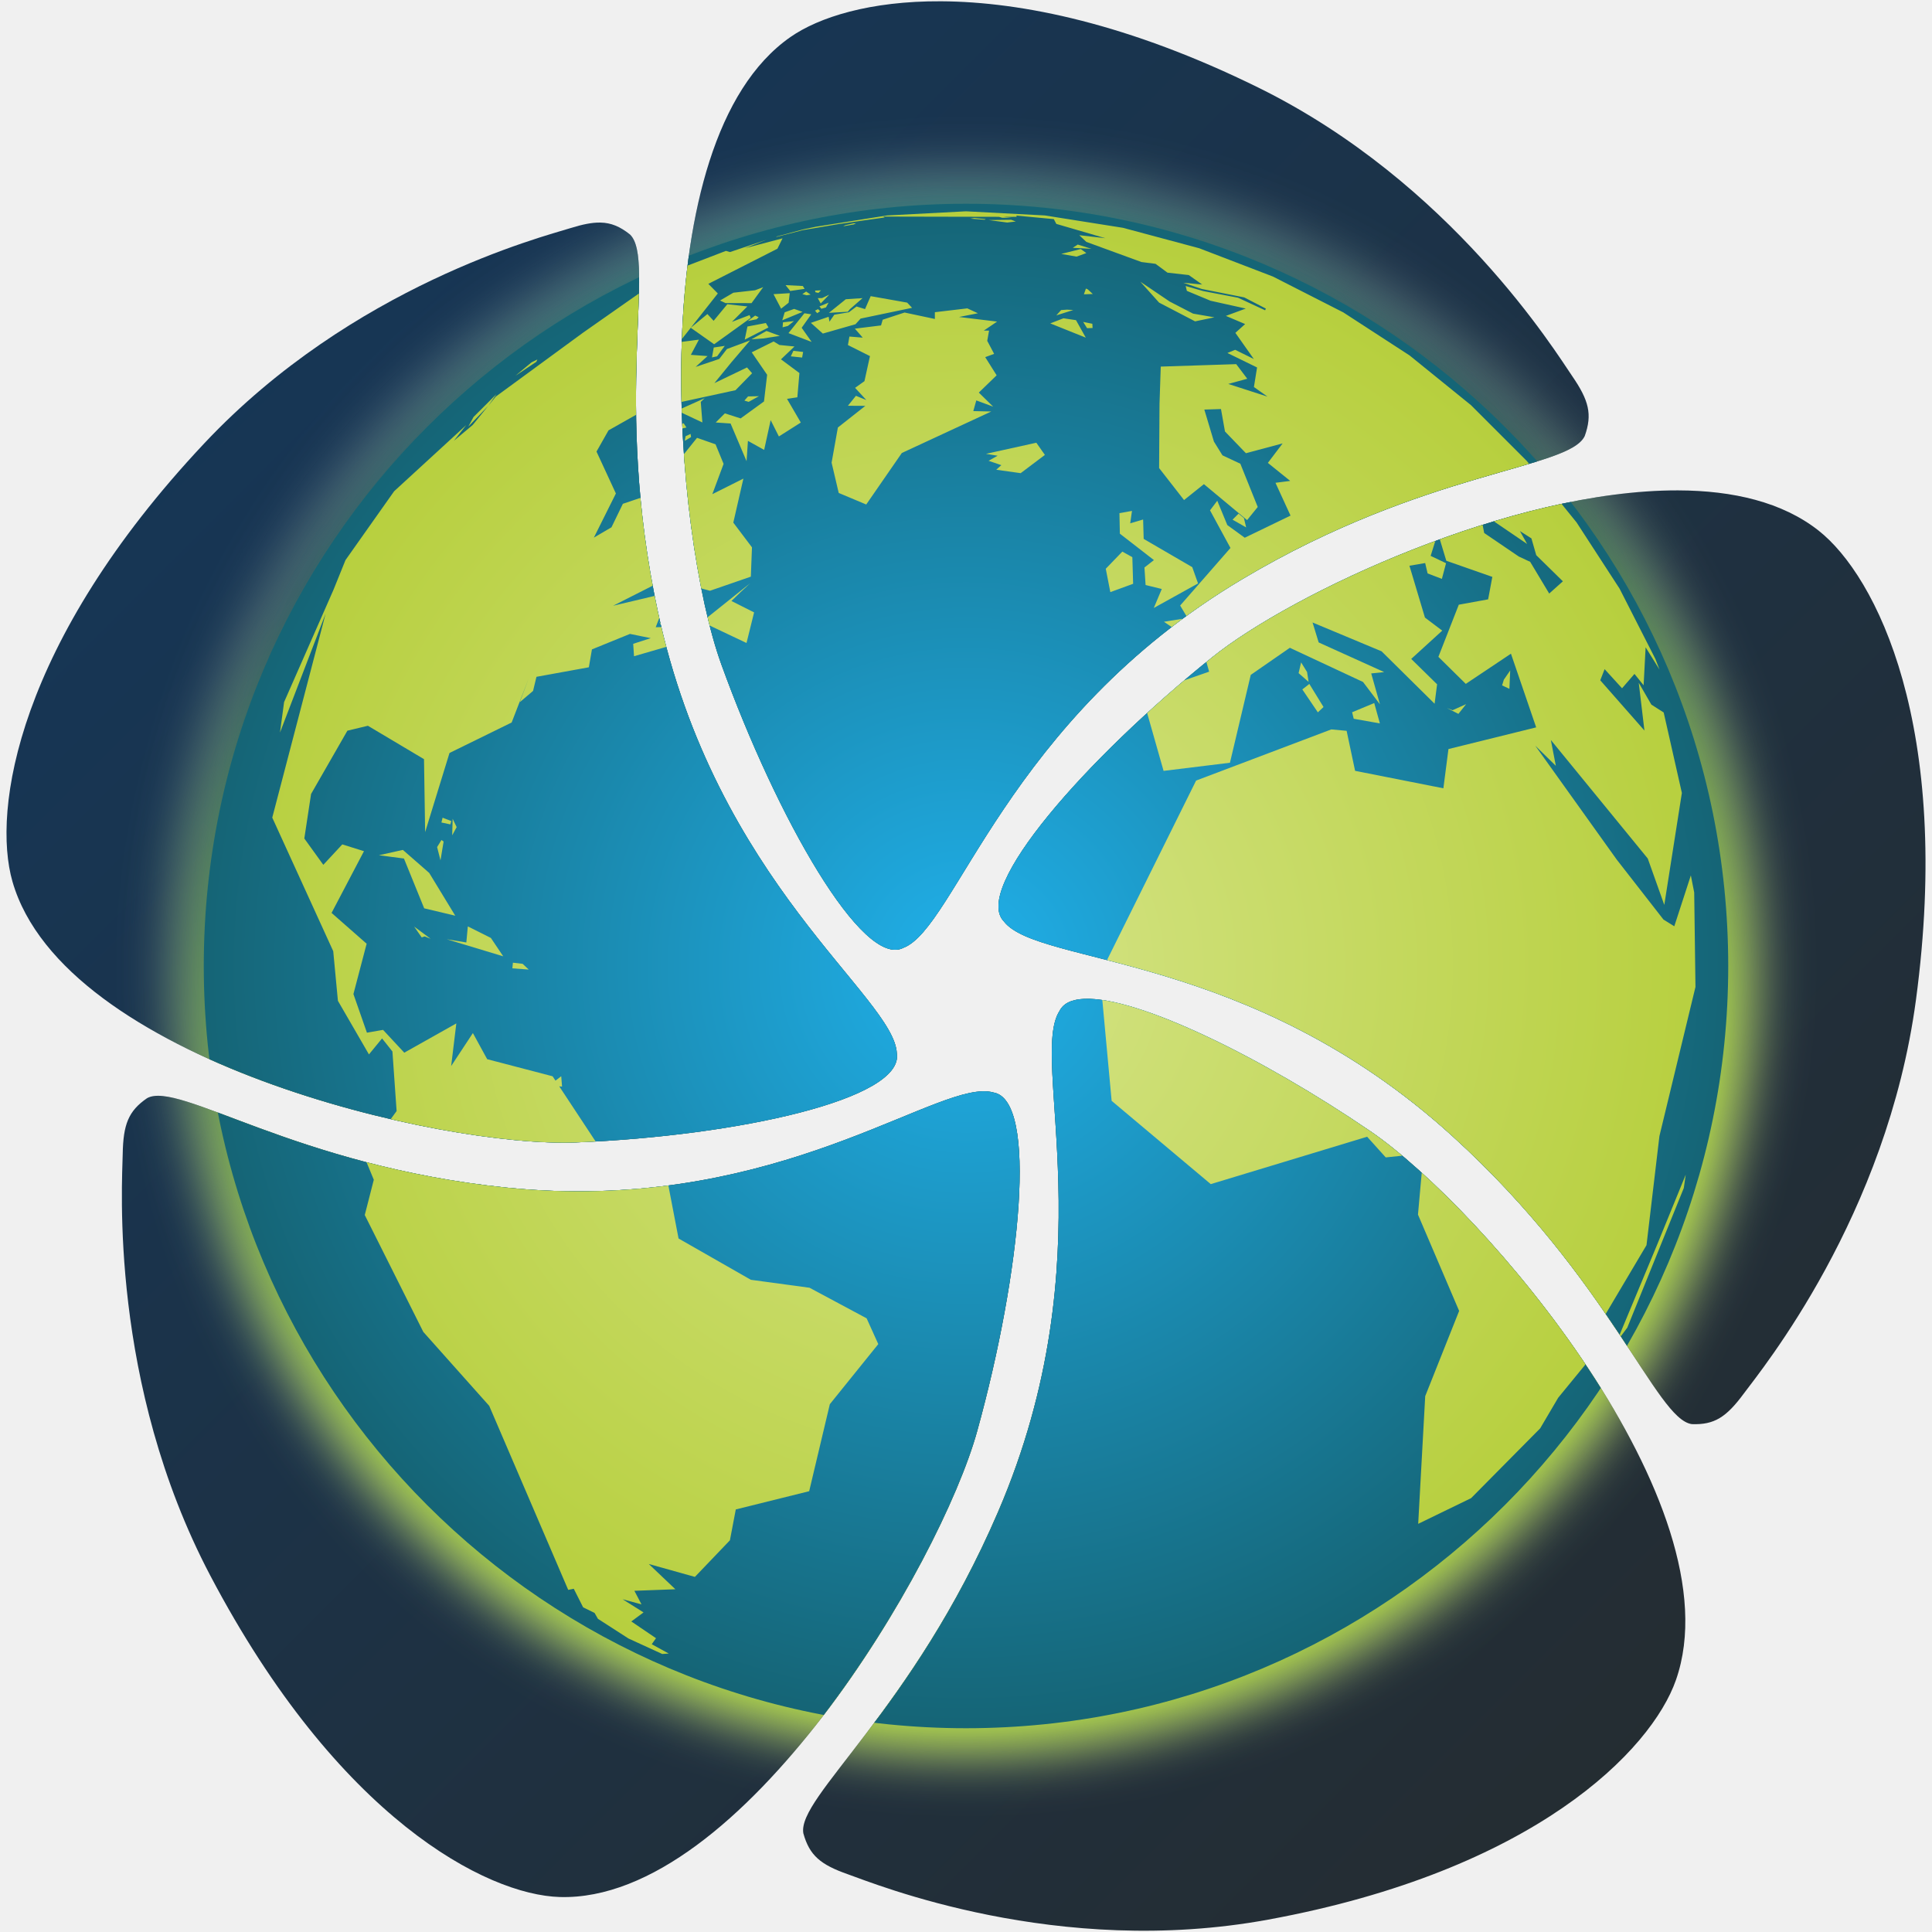
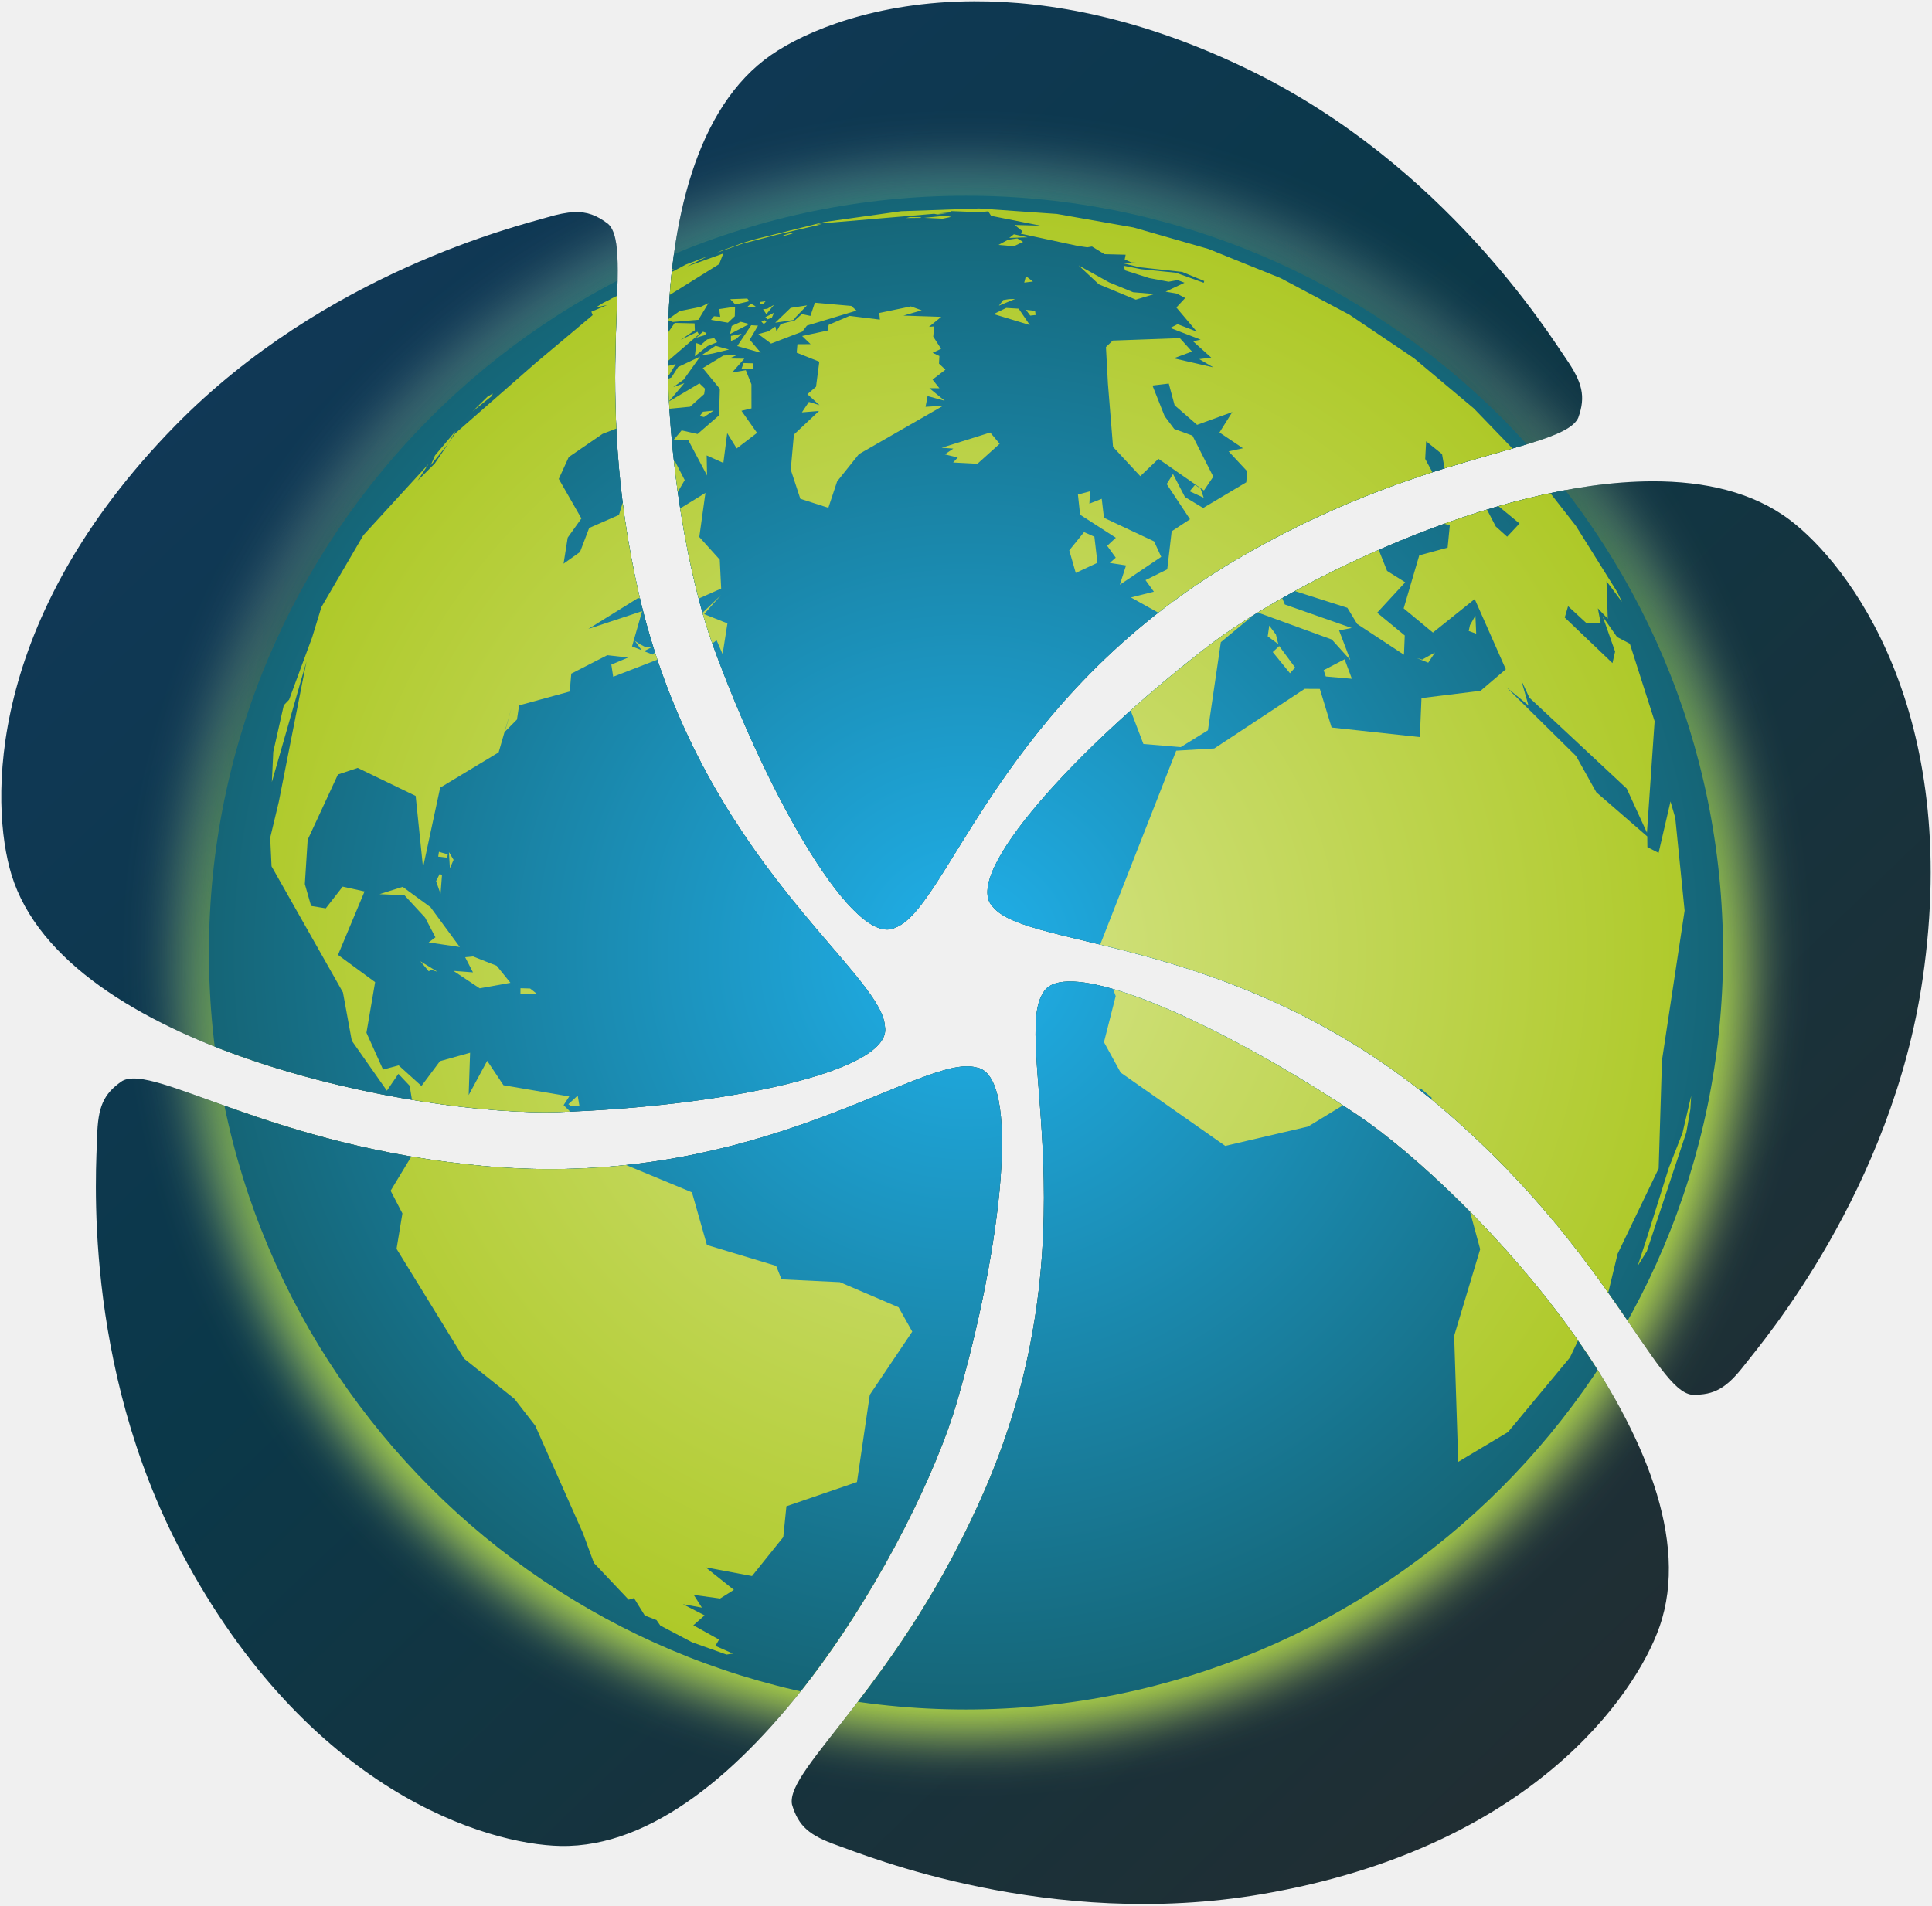
- <svg xmlns="http://www.w3.org/2000/svg" width="1024" height="1024">
-   <svg id="logo_group" viewBox="0 0 720 720">
+ <svg xmlns="http://www.w3.org/2000/svg" height="1010.076" width="1024.0">
+   <svg id="logo_group" viewBox="0 0 1024.0 1010.076">
    <defs>
-       <linearGradient y1="0%" y2="100%" id="background_gradient">
+       <clipPath id="iris_clip">
+         <path d="M 66.582,73.613 C 62.196,73.82 51.161,82.106 33.434,80.496 18.712,79.159 10.67,73.393 8.438,74.619 7.123,75.509 6.758,76.437 6.703,78.451 6.649,80.466 5.599,94.092 12.535,107.184 c 8.745,16.506 21.068,20.146 26.152,20.244 12.671,0.246 24.682,-21.451 27.346,-30.623 3.144,-10.825 4.457,-22.654 1.336,-23.119 -0.233,-0.063 -0.495,-0.086 -0.787,-0.072 z m 7.119,-5.857 c -0.86,0.026 -1.458,0.28 -1.723,0.807 -2.123,3.216 3.515,16.844 -3.971,34.189 -5.828,13.505 -13.831,19.325 -13.348,21.814 0.445,1.518 1.221,2.148 3.131,2.822 1.91,0.674 14.623,5.877 29.293,3.365 18.494,-3.167 25.784,-13.691 27.449,-18.467 C 118.684,100.384 101.636,82.324 93.684,76.971 86.058,71.838 77.426,67.643 73.701,67.756 Z M 114.025,33.225 C 103.065,33.255 88.962,40.282 83.277,44.68 74.333,51.6 66.275,60.402 68.525,62.602 c 2.42,3.001 17.202,1.879 31.484,14.316 11.12,9.683 14.215,19.049 16.746,19.361 1.59,0.049 2.432,-0.488 3.668,-2.086 1.235,-1.598 10.142,-12.01 12.271,-26.654 2.685,-18.463 -5.131,-28.608 -9.186,-31.658 -2.526,-1.901 -5.831,-2.667 -9.484,-2.656 z M 39.621,14.643 C 39.094,14.665 38.497,14.79 37.768,15.004 35.823,15.575 22.46,18.793 12.078,29.396 -1.011,42.765 -0.686,55.54 0.791,60.377 4.471,72.432 28.944,77.082 38.543,76.766 49.871,76.393 61.594,73.979 61.074,70.885 60.89,67.043 48.271,59.313 44.07,40.906 40.8,26.575 43.834,17.191 41.971,15.459 41.185,14.854 40.499,14.605 39.621,14.643 Z M 67.229,0.09 C 60.427,0.112 55.565,2.169 53.219,3.795 42.822,11 45.935,35.572 49.203,44.549 c 3.857,10.594 9.79,20.932 12.59,19.484 3.619,-1.361 7.113,-15.681 23.426,-25.34 12.701,-7.52 22.618,-7.553 23.699,-9.85 0.538,-1.488 0.284,-2.452 -0.863,-4.113 C 106.908,23.069 99.699,11.431 86.346,4.893 78.98,1.286 72.518,0.073 67.229,0.09 Z" transform="scale(7.679962)" />
+       </clipPath>
+       <linearGradient id="background_gradient" y1="0%" y2="100%">
        <stop offset="0" stop-color="#13385d" />
+         <stop offset="0.43" stop-color="#0b3849" />
        <stop offset="1" stop-color="#272b2c" />
      </linearGradient>
-       <clipPath id="land_clip_-28.0">
-         <path d="M 627.499 442.745  L 606.443 494.779  L 602.503 500.035  L 617.488 464.047  L 628.224 437.769  z " />
-         <path d="M 209.461 404.948  L 206.038 404.605  L 205.358 403.99  L 209.153 401.078  z " />
-         <path d="M 197.039 361.327  L 190.946 360.871  L 191.15 358.768  L 194.772 359.189  z " />
-         <path d="M 158.273 348.976  L 157.154 349.342  L 154.348 345.315  L 160.468 349.846  z " />
-         <path d="M 174.343 345.245  L 182.932 349.54  L 187.539 356.392  L 166.487 350.029  L 173.788 351.231  z " />
-         <path d="M 156.532 322.319  L 159.957 325.318  L 169.662 341.259  L 158.083 338.504  L 150.538 319.945  L 141.2 318.725  L 150.135 316.733  z " />
-         <path d="M 164.159 320.62  L 162.898 315.678  L 164.526 313.039  L 165.32 313.623  z " />
-         <path d="M 167.828 307.221  L 164.503 306.521  L 164.941 304.732  L 168.181 305.988  z " />
-         <path d="M 170.186 308.239  L 168.523 311.292  L 168.691 305.148  z " />
-         <path d="M 562.807 249.865  L 562.512 256.701  L 559.784 255.433  L 560.443 253.294  z " />
-         <path d="M 539.232 263.874  L 541.335 264.676  L 546.383 262.42  L 543.508 266.04  z " />
-         <path d="M 512.135 262.007  L 514.24 269.591  L 504.49 267.865  L 503.897 265.437  z " />
-         <path d="M 487.954 254.881  L 493.237 263.484  L 491.125 265.468  L 485.34 256.932  z " />
-         <path d="M 487.106 250.444  L 487.679 254.116  L 483.952 250.855  L 484.886 246.855  z " />
-         <path d="M 247.227 233.059  L 248.951 234.18  L 251.592 234.755  L 248.225 236.136  L 245.615 231.747  z " />
-         <path d="M 257.553 223.689  L 253.482 221.199  L 252.132 218.583  L 256.042 220.462  z " />
-         <path d="M 174.534 158.964  L 176.484 155.387  L 185.027 146.862  L 181.969 151.24  z " />
-         <path d="M 275.977 220.691  L 272.578 223.965  L 281.029 228.222  L 278.204 239.625  L 261.576 231.742  L 279.564 217.354  z " />
-         <path d="M 200.256 133.97  L 199.885 134.831  L 192.084 140.036  L 198.109 135.026  z " />
-         <path d="M 422.284 217.564  L 413.789 220.668  L 412.087 211.956  L 418.259 205.568  L 421.992 207.636  z " />
-         <path d="M 463.57 193.071  L 464.406 196.552  L 459.333 193.662  L 461.578 191.418  z " />
-         <path d="M 235.25 108.342  L 235.239 108.348  L 235.237 108.348  L 235.244 108.345  z " />
-         <path d="M 421.855 190.403  L 421.198 195.032  L 426.006 193.607  L 426.216 200.831  L 444.32 211.362  L 446.479 217.431  L 429.985 226.572  L 432.961 219.499  L 426.926 218.019  L 426.503 211.488  L 430.035 208.731  L 417.34 198.887  L 417.183 191.233  z " />
-         <path d="M 257.538 162.886  L 255.194 164.282  L 255.496 162.565  L 257.369 161.708  z " />
-         <path d="M 255.813 159.315  L 252.315 160.17  L 252.172 158.595  L 254.778 157.733  z " />
-         <path d="M 262.595 148.411  L 261.153 149.776  L 261.754 157.438  L 252.336 153.004  z " />
-         <path d="M 386.21 164.993  L 389.4 169.535  L 380.378 176.333  L 371.27 175.058  L 373.169 173.35  L 368.419 171.722  L 371.786 169.835  L 367.442 169.132  z " />
-         <path d="M 279.004 149.76  L 277.415 149.284  L 278.782 147.728  L 282.836 147.65  z " />
-         <path d="M 309.219 83.677  L 312.603 83.494  L 299.149 85.769  L 289.35 88.294  L 289.381 88.15  L 299.501 85.438  L 304.18 84.475  z " />
-         <path d="M 267.238 132.791  L 265.337 133.2  L 265.996 129.509  L 270.106 128.899  z " />
-         <path d="M 316.646 83.55  L 318.108 83.227  L 319.027 83.219  L 318.137 83.644  z " />
-         <path d="M 314.937 83.948  L 316.646 83.55  L 318.137 83.644  L 314.267 84.33  z " />
-         <path d="M 270.522 93.501  L 272.066 93.933  L 285.689 89.328  L 277.642 92.499  L 291.63 88.824  L 289.719 92.691  L 263.976 105.783  L 267.508 109.363  L 253.2 127.513  L 260.46 126.575  L 257.465 132.236  L 263.679 132.699  L 259.25 136.734  L 268.046 133.768  L 270.903 130.077  L 279.532 126.863  L 272.585 134.997  L 266.231 142.782  L 278.392 136.935  L 280.284 139.098  L 274.104 145.418  L 240.276 152.757  L 226.776 160.382  L 222.299 168.289  L 229.524 183.905  L 221.316 200.355  L 227.879 196.509  L 232.126 187.749  L 243.768 183.823  L 247.565 174.42  L 252.853 171.774  L 259.758 163.172  L 266.658 165.577  L 269.663 172.87  L 265.462 184.165  L 277.04 178.364  L 273.282 194.762  L 280.237 203.976  L 279.818 214.9  L 264.595 220.159  L 248.243 215.734  L 228.491 225.744  L 249.33 220.808  L 244.365 233.753  L 256.902 233.42  L 256.89 238.583  L 236.282 244.557  L 235.976 239.93  L 242.516 237.817  L 234.775 236.239  L 220.6 242.008  L 219.445 248.679  L 199.92 252.23  L 198.658 257.484  L 193.71 261.681  L 197.024 252.829  L 190.678 269.256  L 167.515 280.613  L 158.436 310.104  L 158.016 282.919  L 137.11 270.471  L 129.462 272.308  L 115.927 295.893  L 113.409 312.481  L 120.487 322.295  L 127.566 314.681  L 135.64 317.212  L 123.566 340.219  L 136.637 351.697  L 131.711 370.457  L 136.742 384.852  L 142.758 383.805  L 150.665 392.303  L 170.06 381.397  L 168.134 397.286  L 176.232 384.992  L 181.556 394.727  L 205.944 401.101  L 223.757 428.104  L 248.974 441.243  L 252.877 461.547  L 279.824 476.941  L 301.7 479.91  L 322.963 491.298  L 327.31 500.911  L 309.254 523.303  L 301.558 555.73  L 274.208 562.523  L 272.018 574.026  L 258.971 587.663  L 241.788 582.858  L 251.69 592.267  L 236.415 592.844  L 239.076 597.913  L 232.032 595.993  L 239.83 600.905  L 235.271 604.269  L 244.474 610.511  L 242.886 612.753  L 249.225 616.231  L 246.79 616.391  L 234.215 610.62  L 222.833 603.288  L 221.569 601.085  L 217.321 599.011  L 213.826 592.09  L 211.756 592.503  L 182.319 523.923  L 157.754 496.361  L 135.937 452.804  L 139.304 439.664  L 135.616 430.735  L 147.805 414.06  L 146.248 391.857  L 142.384 386.989  L 137.496 392.949  L 125.933 372.974  L 124.187 354.482  L 101.464 304.698  L 121.343 228.705  L 104.347 272.98  L 105.874 261.654  L 124.263 219.843  L 128.757 208.726  L 146.875 183.081  L 173.755 158.407  L 169.145 164.262  L 176.14 158.407  L 184.76 147.803  L 217.281 123.982  L 240.442 107.742  L 240.055 106.411  L 246.185 104.431  L 241.883 104.962  L 245.605 103.065  L 247.026 102.52  L 247.227 102.521  L 248.008 102.143  z " />
-         <path d="M 278.523 114.199  L 272.755 119.958  L 279.337 117.428  L 279.764 118.474  L 266.134 128.293  L 257.427 122.155  L 263.628 117.033  L 265.946 119.555  L 271.057 113.372  z " />
-         <path d="M 281.961 118.977  L 278.658 119.641  L 281.419 117.612  L 282.729 118.202  z " />
-         <path d="M 298.926 133.244  L 294.712 132.796  L 295.683 130.743  L 299.299 131.163  z " />
-         <path d="M 290.471 128.567  L 296.078 129.127  L 291.049 133.911  L 297.921 139.025  L 297.149 148.057  L 293.296 148.644  L 298.437 157.469  L 290.268 162.65  L 287.203 156.573  L 284.774 167.667  L 278.733 164.299  L 278.223 171.876  L 272.264 157.827  L 266.728 157.451  L 270.137 154.05  L 276.012 155.931  L 284.719 149.614  L 285.887 139.671  L 280.147 131.303  L 288.312 127.25  z " />
-         <path d="M 285.421 120.376  L 286.383 122.031  L 277.536 126.572  L 278.547 121.682  z " />
-         <path d="M 371.861 80.685  L 373.989 80.815  L 376.923 81.13  L 373.495 81.158  z " />
-         <path d="M 284.384 126.136  L 280.023 126.456  L 285.654 123.341  L 290.63 125.176  z " />
-         <path d="M 270.374 112.948  L 268.34 111.996  L 273.312 109.081  L 281.392 108.171  L 284.413 107.02  L 280.079 112.967  z " />
-         <path d="M 361.602 81.48  L 363.141 81.237  L 367.374 81.682  L 366.924 81.895  z " />
-         <path d="M 293.615 121.477  L 291.653 121.98  L 291.803 120.109  L 295.893 119.666  z " />
-         <path d="M 368.441 82.008  L 376.846 81.91  L 378.55 82.548  L 375.353 82.928  z " />
-         <path d="M 299.099 116.234  L 291.527 119.356  L 292.433 116.385  L 295.959 115.126  z " />
-         <path d="M 293.896 112.829  L 291.1 115.033  L 288.261 109.625  L 294.309 109.253  z " />
-         <path d="M 452.582 118.257  L 445.376 119.758  L 431.961 112.772  L 424.976 104.987  L 435.921 112.388  L 444.616 116.879  z " />
-         <path d="M 302.329 117.127  L 298.757 122.151  L 302.481 127.424  L 293.847 124.141  L 299.774 116.749  z " />
-         <path d="M 299.852 107.65  L 294.494 108.439  L 292.756 106.261  L 299.196 106.588  z " />
-         <path d="M 618.44 249.526  L 613.273 241.229  L 612.528 255.393  L 609.122 251.148  L 604.493 256.5  L 597.995 249.369  L 596.368 253.527  L 612.833 272.25  L 610.712 254.449  L 615.415 262.589  L 620.008 265.52  L 626.785 295.505  L 620.232 337.234  L 614.073 319.945  L 577.957 275.773  L 579.814 285.402  L 572.151 277.893  L 602.507 320.343  L 619.923 342.691  L 623.958 345.202  L 630.129 326.244  L 631.379 332.599  L 631.849 367.82  L 618.418 423.389  L 613.603 464.034  L 595.357 494.789  L 590.679 508.71  L 580.687 520.904  L 573.978 532.306  L 548.234 558.317  L 528.52 567.886  L 531.136 520.301  L 543.777 488.543  L 528.438 452.645  L 530.481 429.878  L 516.427 431.332  L 509.495 423.629  L 451.219 441.288  L 414.277 410.254  L 409.918 363.104  L 445.754 290.894  L 496.138 271.829  L 501.848 272.358  L 505.004 287.269  L 537.907 293.776  L 539.797 279.15  L 572.485 271.07  L 563.086 243.612  L 546.256 254.862  L 536.046 244.787  L 543.651 225.353  L 554.585 223.362  L 556.148 214.99  L 538.994 208.978  L 535.851 198.581  L 533.16 207.161  L 538.9 209.888  L 537.349 215.727  L 532.023 213.697  L 531.12 209.833  L 525.257 210.83  L 531.034 230.149  L 537.48 235.019  L 525.922 245.56  L 535.561 255.019  L 534.632 262.253  L 514.875 242.726  L 489.152 231.983  L 491.43 239.418  L 515.845 250.466  L 511.012 250.966  L 514.268 262.484  L 507.967 254.153  L 480.691 241.411  L 466.12 251.507  L 458.368 284.25  L 433.63 287.286  L 425.604 259.04  L 450.604 250.307  L 448.085 241.419  L 433.768 231.714  L 442.579 230.304  L 439.809 225.666  L 458.556 204.207  L 450.939 190.188  L 453.643 186.61  L 457.382 195.674  L 463.879 200.397  L 480.943 192.15  L 475.328 179.921  L 480.823 179.222  L 472.497 172.505  L 477.996 165.245  L 464.319 168.902  L 456.513 160.799  L 455.024 152.439  L 448.817 152.636  L 452.399 164.575  L 455.578 169.691  L 462.238 172.815  L 468.72 188.938  L 464.758 193.823  L 448.661 180.429  L 441.259 186.358  L 431.967 174.438  L 432.118 150.448  L 432.578 136.619  L 460.703 135.705  L 464.816 141.148  L 457.74 143.086  L 472.353 147.808  L 467.301 144.229  L 468.471 136.942  L 457.419 131.543  L 460.307 130.366  L 467.264 133.795  L 460.387 124.041  L 464.023 120.766  L 456.854 117.725  L 464.262 114.993  L 451.125 112.075  L 442.311 108.399  L 441.862 106.578  L 448.345 108.466  L 461.361 110.95  L 471.48 115.64  L 471.746 114.998  L 463.698 110.833  L 447.815 107.674  L 440.999 105.378  L 448.019 106.037  L 443.026 102.505  L 435.085 101.611  L 430.632 98.317  L 425.383 97.652  L 404.847 90.147  L 402.21 87.653  L 411.898 88.765  L 393.658 83.442  L 392.733 81.657  L 378.765 80.347  L 378.899 80.785  L 376.58 80.814  L 329.138 80.713  L 329.693 81.048  L 321.07 82.259  L 312.603 83.494  L 309.219 83.677  L 309.219 83.677  L 330.601 80.291  L 360 78.75  L 389.399 80.291  L 418.475 84.896  L 446.911 92.515  L 474.395 103.065  L 500.625 116.43  L 525.315 132.464  L 548.193 150.991  L 569.009 171.807  L 587.536 194.685  L 603.57 219.375  L 616.935 245.605  z M 566.027 207.409  L 570.251 209.38  L 577.346 221.197  L 582.439 216.637  L 572.512 206.896  L 570.717 200.641  L 566.433 197.911  L 569.111 202.72  L 556.069 193.842  L 555.559 187.969  L 549.995 182.623  L 553.114 198.635  z " />
-         <path d="M 304.545 116.716  L 303.736 115.772  L 304.879 115.209  L 305.614 115.982  z " />
-         <path d="M 300.627 110.034  L 299.021 109.617  L 300.421 108.641  L 302.097 109.804  z " />
-         <path d="M 407.089 120.66  L 407.169 122.245  L 405.113 122.291  L 403.674 119.975  z " />
-         <path d="M 305.005 109.16  L 303.915 108.925  L 303.74 108.29  L 305.961 108.2  z " />
-         <path d="M 306.101 115.068  L 305.382 114.181  L 308.789 112.79  L 307.81 114.577  z " />
-         <path d="M 305.852 113.096  L 304.765 111.116  L 306.372 111.078  L 309.028 109.817  z " />
-         <path d="M 401.637 91.142  L 406.731 92.728  L 399.78 92.351  z " />
-         <path d="M 396.322 118.617  L 400.995 119.315  L 404.642 125.833  L 391.41 120.524  z " />
-         <path d="M 397.65 115.398  L 399.98 115.535  L 393.658 117.534  L 395.443 115.552  z " />
-         <path d="M 405.363 107.82  L 407.254 109.568  L 403.94 109.678  L 404.695 107.536  z " />
-         <path d="M 402.776 92.801  L 404.841 94.316  L 401.199 95.634  L 395.494 94.634  z " />
-         <path d="M 316.72 115.233  L 315.956 116.175  L 308.909 116.59  L 315.205 111.52  L 321.444 111.109  z " />
-         <path d="M 338.076 112.776  L 339.9 114.717  L 320.729 118.727  L 318.821 120.83  L 306.649 124.311  L 302.189 120.321  L 308.81 118.05  L 309.116 119.888  L 310.924 117.274  L 316.342 116.373  L 319.208 114.218  L 322.379 115.189  L 324.483 110.367  z " />
-         <path d="M 360.498 114.92  L 364.435 116.747  L 357.404 118.13  L 371.589 119.846  L 366.64 123.204  L 368.596 123.21  L 367.915 127.017  L 370.483 131.875  L 367.161 133.095  L 371.42 139.873  L 364.776 146.304  L 370.133 151.551  L 363.839 149.221  L 362.719 153.2  L 369.413 153.357  L 336.087 168.814  L 322.817 188.01  L 312.566 183.706  L 309.915 172.418  L 312.253 159.323  L 322.486 151.254  L 315.996 151.217  L 318.977 147.509  L 322.857 149.085  L 318.666 144.543  L 322.157 142.044  L 324.211 132.709  L 315.997 128.588  L 316.555 125.421  L 321.514 125.828  L 318.588 122.482  L 328.337 121.275  L 328.956 119.143  L 337.11 116.469  L 348.399 118.871  L 348.392 116.352  z " />
+       <clipPath id="land_clip" transform="rotate(-4.99 512.0 505.0381)">
+         <path d="M 887.27 621.12  L 884.045 633.207  L 857.731 694.117  L 852.204 701.491  L 858.288 687.263  L 873.225 651.004  L 882.012 633.309  L 888.287 614.14  z " stroke-linejoin="round" />
+         <path d="M 300.811 568.094  L 296.009 567.613  L 295.056 566.752  L 300.379 562.666  z " stroke-linejoin="round" />
+         <path d="M 283.385 506.899  L 274.837 506.26  L 275.123 503.31  L 280.204 503.901  z " stroke-linejoin="round" />
+         <path d="M 229.001 489.572  L 227.43 490.086  L 223.495 484.437  L 232.08 490.793  z " stroke-linejoin="round" />
+         <path d="M 251.545 484.339  L 263.594 490.364  L 270.057 499.976  L 253.586 501.478  L 240.523 491.05  L 250.766 492.736  L 247.335 484.382  z " stroke-linejoin="round" />
+         <path d="M 226.557 452.176  L 231.362 456.383  L 244.979 478.747  L 228.735 474.881  L 232.558 472.505  L 228.027 461.628  L 218.149 448.846  L 205.048 447.134  L 217.584 444.339  z " stroke-linejoin="round" />
+         <path d="M 237.258 449.793  L 235.489 442.859  L 237.772 439.157  L 238.886 439.977  z " stroke-linejoin="round" />
+         <path d="M 242.405 430.995  L 237.741 430.013  L 238.356 427.504  L 242.901 429.265  z " stroke-linejoin="round" />
+         <path d="M 245.714 432.423  L 243.38 436.706  L 243.615 428.087  z " stroke-linejoin="round" />
+         <path d="M 796.514 350.531  L 796.1 360.122  L 792.274 358.342  L 793.198 355.342  z " stroke-linejoin="round" />
+         <path d="M 763.442 370.185  L 766.392 371.309  L 773.474 368.144  L 769.441 373.223  z " stroke-linejoin="round" />
+         <path d="M 725.428 367.565  L 728.38 378.205  L 714.702 375.783  L 713.871 372.377  z " stroke-linejoin="round" />
+         <path d="M 691.505 357.569  L 698.916 369.637  L 695.953 372.421  L 687.837 360.446  z " stroke-linejoin="round" />
+         <path d="M 690.315 351.343  L 691.119 356.495  L 685.89 351.92  L 687.2 346.308  z " stroke-linejoin="round" />
+         <path d="M 353.792 326.955  L 356.212 328.527  L 359.917 329.334  L 355.192 331.272  L 351.531 325.115  z " stroke-linejoin="round" />
+         <path d="M 368.279 313.809  L 362.568 310.317  L 360.674 306.647  L 366.16 309.282  z " stroke-linejoin="round" />
+         <path d="M 251.813 223.008  L 254.549 217.99  L 266.534 206.03  L 262.244 212.171  z " stroke-linejoin="round" />
+         <path d="M 394.126 309.604  L 389.357 314.196  L 401.212 320.169  L 397.249 336.166  L 394.709 328.572  L 387.894 332.876  L 373.922 325.107  L 399.157 304.923  z " stroke-linejoin="round" />
+         <path d="M 287.898 187.944  L 287.377 189.152  L 276.434 196.454  L 284.886 189.426  z " stroke-linejoin="round" />
+         <path d="M 599.378 305.218  L 587.459 309.572  L 585.073 297.349  L 593.73 288.389  L 598.967 291.29  z " stroke-linejoin="round" />
+         <path d="M 657.297 270.856  L 658.469 275.74  L 651.352 271.685  L 654.502 268.537  z " stroke-linejoin="round" />
+         <path d="M 336.991 151.991  L 336.975 152  L 336.972 152  L 336.982 151.995  z " stroke-linejoin="round" />
+         <path d="M 598.775 267.113  L 597.853 273.608  L 604.598 271.608  L 604.893 281.742  L 630.291 296.517  L 633.32 305.031  L 610.18 317.854  L 614.356 307.932  L 605.89 305.855  L 609.281 303.367  L 605.295 296.693  L 610.25 292.826  L 592.441 279.015  L 592.222 268.277  z " stroke-linejoin="round" />
+         <path d="M 368.258 228.51  L 364.969 230.468  L 365.393 228.06  L 368.021 226.858  z " stroke-linejoin="round" />
+         <path d="M 365.837 223.5  L 360.93 224.699  L 360.73 222.49  L 364.386 221.281  z " stroke-linejoin="round" />
+         <path d="M 375.352 208.203  L 373.329 210.119  L 374.172 220.868  L 360.96 214.647  z " stroke-linejoin="round" />
+         <path d="M 548.77 231.466  L 553.245 237.839  L 540.587 247.375  L 527.81 245.586  L 530.475 243.19  L 523.81 240.906  L 528.534 238.258  L 522.44 237.273  z " stroke-linejoin="round" />
+         <path d="M 398.372 210.096  L 396.143 209.428  L 398.061 207.246  L 403.748 207.136  z " stroke-linejoin="round" />
+         <path d="M 440.76 117.39  L 445.507 117.133  L 426.634 120.324  L 412.886 123.867  L 414.837 123.153  L 427.126 119.86  L 433.691 118.509  z " stroke-linejoin="round" />
+         <path d="M 381.865 186.29  L 379.199 186.864  L 380.123 181.685  L 385.889 180.83  z " stroke-linejoin="round" />
+         <path d="M 451.18 117.211  L 453.23 116.757  L 454.52 116.747  L 453.272 117.342  z " stroke-linejoin="round" />
+         <path d="M 448.782 117.77  L 451.18 117.211  L 453.272 117.342  L 447.843 118.305  z " stroke-linejoin="round" />
+         <path d="M 387.475 130.786  L 389.456 130.406  L 383.972 132.92  L 388.639 131.777  L 395.843 128.718  L 407.751 125.316  L 396.461 129.765  L 416.085 124.61  L 413.405 130.034  L 377.289 148.401  L 382.245 153.424  L 362.171 178.885  L 370.488 176.049  L 372.357 177.57  L 368.155 185.511  L 376.873 186.161  L 370.659 191.822  L 382.999 187.66  L 387.007 182.483  L 399.112 177.974  L 389.368 189.385  L 383.529 192.886  L 389.532 191.31  L 380.453 200.307  L 397.514 192.104  L 400.168 195.138  L 399.494 198  L 391.497 204.005  L 379.223 204.144  L 344.041 214.3  L 325.102 224.997  L 318.821 236.09  L 328.957 257.997  L 320.828 267.505  L 317.443 281.075  L 326.65 275.68  L 332.607 263.391  L 348.94 257.882  L 354.267 244.691  L 361.685 240.979  L 371.372 228.912  L 381.052 232.286  L 385.268 242.516  L 377.743 253.117  L 379.374 258.362  L 395.616 250.223  L 390.345 273.229  L 400.102 286.154  L 399.514 301.48  L 378.158 308.858  L 355.218 302.65  L 327.508 316.692  L 356.743 309.767  L 349.777 327.928  L 360.321 333.196  L 367.366 327.462  L 367.349 334.704  L 338.438 343.085  L 338.009 336.593  L 347.183 333.629  L 336.324 331.416  L 316.439 339.509  L 314.817 348.867  L 287.426 353.849  L 285.657 361.22  L 278.714 367.108  L 283.364 354.69  L 274.461 377.735  L 241.966 393.667  L 229.229 435.04  L 228.64 396.903  L 199.312 379.439  L 188.582 382.016  L 169.594 415.103  L 166.062 438.375  L 168.347 450.201  L 175.991 452.143  L 185.922 441.46  L 197.248 445.011  L 180.311 477.288  L 198.648 493.39  L 191.737 519.708  L 198.795 539.902  L 207.235 538.434  L 218.327 550.356  L 229.245 538.104  L 245.536 535.055  L 242.834 557.346  L 254.195 540.099  L 261.665 553.755  L 295.878 562.698  L 292.5 567.042  L 320.867 600.58  L 356.244 619.012  L 361.718 647.497  L 397.304 661.726  L 399.523 669.092  L 430.213 673.259  L 460.042 689.233  L 466.14 702.72  L 440.809 734.134  L 430.013 779.625  L 391.643 789.155  L 388.571 805.292  L 370.268 824.422  L 346.162 817.683  L 360.053 830.881  L 352.383 834.823  L 338.624 831.692  L 342.357 838.803  L 332.476 836.109  L 343.415 842.999  L 337.02 847.719  L 349.93 856.475  L 347.703 859.622  L 356.596 864.501  L 353.179 864.725  L 335.538 856.628  L 319.571 846.343  L 317.798 843.252  L 311.839 840.342  L 306.934 830.633  L 304.031 831.212  L 287.37 810.203  L 282.988 794.004  L 262.734 735.003  L 252.957 719.87  L 228.272 696.337  L 197.665 635.231  L 202.389 616.798  L 197.215 604.271  L 214.315 580.878  L 212.131 549.73  L 206.711 542.901  L 199.853 551.262  L 183.631 523.239  L 181.182 497.297  L 149.304 427.456  L 149.907 412.296  L 156.107 393.706  L 177.192 320.846  L 153.349 382.959  L 155.491 367.07  L 163.189 342.938  L 166.244 340.264  L 181.289 308.415  L 187.593 292.818  L 213.011 256.841  L 250.72 222.227  L 244.252 230.44  L 254.066 222.226  L 266.159 207.35  L 311.782 173.932  L 344.274 151.149  L 343.732 149.283  L 352.331 146.505  L 346.295 147.249  L 350.428 145.144  L 353.793 143.825  L 354.888 143.295  z " stroke-linejoin="round" />
+         <path d="M 397.697 160.208  L 397.532 163.848  L 389.605 168.287  L 398.839 164.737  L 399.438 166.205  L 380.317 179.98  L 368.102 171.37  L 376.801 164.183  L 380.054 167.722  L 387.223 159.047  z " stroke-linejoin="round" />
+         <path d="M 402.52 166.91  L 397.886 167.842  L 401.76 164.995  L 403.598 165.824  z " stroke-linejoin="round" />
+         <path d="M 426.32 186.926  L 420.408 186.298  L 421.771 183.417  L 426.844 184.007  z " stroke-linejoin="round" />
+         <path d="M 414.459 180.364  L 422.325 181.15  L 415.27 187.862  L 422.598 187.293  L 424.91 195.036  L 423.827 207.707  L 418.423 208.53  L 425.634 220.911  L 414.174 228.179  L 409.874 219.654  L 406.467 235.217  L 397.992 230.492  L 397.276 241.121  L 388.917 221.412  L 381.15 220.885  L 385.932 216.114  L 394.175 218.753  L 406.39 209.891  L 408.027 195.942  L 399.975 184.203  L 411.43 178.517  L 418.846 178.8  z " stroke-linejoin="round" />
+         <path d="M 407.375 168.874  L 408.724 171.195  L 403.502 172.792  L 396.313 177.566  L 397.73 170.705  L 400.172 171.774  L 403.644 169.249  z " stroke-linejoin="round" />
+         <path d="M 528.64 113.192  L 531.625 113.373  L 535.742 113.815  L 530.932 113.855  z " stroke-linejoin="round" />
+         <path d="M 405.92 176.955  L 399.802 177.404  L 407.701 173.034  L 414.682 175.607  z " stroke-linejoin="round" />
+         <path d="M 386.266 158.453  L 383.411 157.118  L 390.387 153.027  L 401.722 151.751  L 405.96 150.137  L 399.88 158.48  z " stroke-linejoin="round" />
+         <path d="M 514.248 114.307  L 516.407 113.965  L 522.345 114.59  L 521.714 114.889  z " stroke-linejoin="round" />
+         <path d="M 418.87 170.417  L 416.117 171.123  L 416.328 168.499  L 422.066 167.878  z " stroke-linejoin="round" />
+         <path d="M 523.842 115.047  L 535.632 114.91  L 538.023 115.805  L 533.538 116.338  z " stroke-linejoin="round" />
+         <path d="M 426.563 163.063  L 415.941 167.442  L 417.211 163.274  L 422.158 161.509  z " stroke-linejoin="round" />
+         <path d="M 419.264 158.286  L 415.341 161.378  L 406.544 159.082  L 408.29 157.332  L 411.552 157.94  L 411.359 153.791  L 419.844 153.27  z " stroke-linejoin="round" />
+         <path d="M 641.881 165.9  L 631.773 168.006  L 612.953 158.206  L 603.153 147.285  L 618.508 157.667  L 630.706 163.968  z " stroke-linejoin="round" />
+         <path d="M 431.094 164.316  L 426.083 171.363  L 431.308 178.761  L 419.194 174.156  L 427.51 163.785  z " stroke-linejoin="round" />
+         <path d="M 427.619 151.021  L 420.103 152.127  L 417.665 149.071  L 426.699 149.53  z " stroke-linejoin="round" />
+         <path d="M 874.561 350.056  L 867.312 338.416  L 866.268 358.287  L 861.49 352.331  L 862.318 360.395  L 854.996 359.84  L 845.879 349.835  L 843.597 355.669  L 866.695 381.935  L 868.613 375.979  L 863.719 356.962  L 870.318 368.381  L 876.76 372.494  L 886.269 414.56  L 877.075 473.101  L 868.435 448.846  L 821.22 396.357  L 817.768 386.877  L 820.373 400.385  L 809.623 389.851  L 843.196 429.343  L 852.208 449.403  L 877.07 475.085  L 876.642 480.755  L 882.303 484.278  L 890.96 457.682  L 892.714 466.598  L 893.373 516.009  L 874.53 593.966  L 867.776 650.986  L 842.179 694.131  L 835.615 713.661  L 821.598 730.768  L 812.186 746.763  L 776.071 783.254  L 748.414 796.678  L 752.084 729.922  L 769.818 685.369  L 764.195 654.261  L 748.299 635.008  L 751.165 603.068  L 745.884 597.792  L 731.448 605.109  L 721.724 594.302  L 684.599 612.678  L 639.97 619.076  L 588.145 575.539  L 580.722 558.684  L 589.035 534.884  L 582.029 509.393  L 632.303 408.09  L 652.533 408.656  L 702.986 381.345  L 710.996 382.087  L 715.423 403.004  L 761.583 412.133  L 764.234 391.614  L 795.752 390.487  L 810.092 380.28  L 796.907 341.759  L 773.295 357.542  L 758.972 343.408  L 769.641 316.144  L 784.979 313.351  L 787.172 301.607  L 763.108 293.172  L 758.698 278.586  L 754.923 290.623  L 762.976 294.448  L 760.8 302.64  L 753.328 299.792  L 752.061 294.371  L 743.837 295.77  L 751.941 322.872  L 760.984 329.704  L 744.77 344.492  L 758.292 357.762  L 756.988 367.91  L 733.691 349.496  L 729.271 340.516  L 693.185 325.446  L 696.382 335.876  L 730.633 351.375  L 723.852 352.076  L 728.42 368.235  L 719.581 356.547  L 681.316 338.672  L 660.874 352.835  L 649.999 398.769  L 634.871 406.402  L 615.295 403.029  L 604.035 363.403  L 639.107 351.151  L 635.573 338.683  L 615.488 325.068  L 627.849 323.089  L 623.962 316.583  L 635.938 311.891  L 640.031 291.994  L 650.263 286.479  L 639.577 266.811  L 643.37 261.793  L 648.616 274.508  L 657.731 281.133  L 681.668 269.564  L 682.679 263.801  L 673.792 252.408  L 681.501 251.428  L 669.82 242.005  L 677.535 231.82  L 658.347 236.95  L 647.397 225.582  L 645.308 213.854  L 636.6 214.13  L 641.625 230.88  L 646.085 238.056  L 655.428 242.439  L 664.522 265.057  L 658.964 271.911  L 636.381 253.121  L 625.998 261.439  L 612.962 244.716  L 613.173 211.061  L 613.818 191.66  L 617.7 188.562  L 653.275 190.378  L 659.045 198.014  L 649.117 200.734  L 669.618 207.357  L 662.531 202.337  L 668.92 202.097  L 660.072 192.642  L 664.173 192.113  L 648.667 184.539  L 652.719 182.889  L 662.478 187.699  L 652.831 174.014  L 657.932 169.42  L 653.762 166.735  L 647.875 165.155  L 658.267 161.321  L 654.738 159.595  L 649.959 160.058  L 639.838 157.228  L 627.473 152.071  L 626.843 149.517  L 635.937 152.165  L 654.198 155.65  L 668.394 162.229  L 668.766 161.329  L 657.477 155.486  L 635.194 151.054  L 625.633 147.833  L 635.48 148.758  L 631.155 148.131  L 627.762 146.283  L 628.475 143.803  L 617.336 142.549  L 611.088 137.927  L 608.564 138.121  L 603.725 136.994  L 574.129 127.879  L 574.916 126.466  L 571.215 122.967  L 584.807 124.528  L 559.218 117.06  L 557.92 114.555  L 553.556 114.635  L 538.325 112.718  L 538.514 113.332  L 535.26 113.372  L 468.704 113.231  L 466.421 113.632  L 469.483 113.7  L 457.386 115.4  L 445.508 117.133  L 440.76 117.39  L 440.76 117.39  L 470.757 112.639  L 512 110.477  L 553.243 112.639  L 594.034 119.099  L 633.926 129.788  L 672.482 144.589  L 709.281 163.338  L 743.917 185.832  L 776.013 211.822  L 805.216 241.025  L 831.207 273.121  L 853.7 307.758  L 872.449 344.556  z M 801.032 290.971  L 806.958 293.736  L 811.379 304.414  L 816.911 310.313  L 824.055 303.917  L 810.129 290.252  L 807.612 281.477  L 801.601 277.646  L 805.358 284.393  L 787.062 271.938  L 786.347 263.698  L 778.541 256.199  L 777.236 265.463  L 782.917 278.661  z " stroke-linejoin="round" />
+         <path d="M 434.204 163.738  L 433.069 162.414  L 434.671 161.624  L 435.703 162.709  z " stroke-linejoin="round" />
+         <path d="M 428.706 154.365  L 426.454 153.78  L 428.417 152.41  L 430.768 154.042  z " stroke-linejoin="round" />
+         <path d="M 578.06 169.273  L 578.173 171.496  L 575.288 171.56  L 573.269 168.311  z " stroke-linejoin="round" />
+         <path d="M 434.849 153.138  L 433.32 152.809  L 433.074 151.919  L 436.19 151.792  z " stroke-linejoin="round" />
+         <path d="M 436.385 161.428  L 435.377 160.183  L 440.158 158.232  L 438.784 160.738  z " stroke-linejoin="round" />
+         <path d="M 436.036 158.661  L 434.511 155.883  L 436.767 155.83  L 440.492 154.061  z " stroke-linejoin="round" />
+         <path d="M 570.412 127.862  L 577.559 130.087  L 567.807 129.558  z " stroke-linejoin="round" />
+         <path d="M 562.955 166.406  L 569.511 167.386  L 574.627 176.529  L 556.065 169.081  z " stroke-linejoin="round" />
+         <path d="M 564.819 161.89  L 568.088 162.082  L 559.218 164.886  L 561.723 162.105  z " stroke-linejoin="round" />
+         <path d="M 575.639 151.258  L 578.292 153.711  L 573.642 153.865  L 574.702 150.86  z " stroke-linejoin="round" />
+         <path d="M 572.01 130.189  L 574.906 132.315  L 569.797 134.163  L 561.793 132.76  L 567.025 130.496  z " stroke-linejoin="round" />
+         <path d="M 451.283 161.658  L 450.212 162.979  L 440.325 163.563  L 449.158 156.449  L 457.911 155.874  z " stroke-linejoin="round" />
+         <path d="M 481.243 158.211  L 483.802 160.934  L 456.907 166.56  L 454.23 169.511  L 437.155 174.394  L 430.897 168.796  L 436.348 167.789  L 440.186 165.611  L 440.616 168.188  L 443.153 164.521  L 450.753 163.258  L 454.774 160.235  L 459.222 161.597  L 462.174 154.832  z " stroke-linejoin="round" />
+         <path d="M 512.699 161.219  L 518.221 163.782  L 508.358 165.722  L 528.257 168.13  L 521.315 172.841  L 524.059 172.85  L 523.104 178.189  L 526.707 185.005  L 522.046 186.717  L 525.465 188.731  L 524.9 192.713  L 528.02 196.226  L 520.762 200.859  L 523.991 205.744  L 518.7 205.248  L 526.215 212.609  L 517.386 209.34  L 515.814 214.922  L 525.206 215.143  L 478.452 236.827  L 465.686 250.223  L 459.837 263.756  L 445.456 257.718  L 441.737 241.882  L 445.017 223.512  L 459.372 212.192  L 450.268 212.14  L 454.45 206.938  L 459.893 209.149  L 454.014 202.777  L 458.91 199.271  L 461.792 186.176  L 450.269 180.394  L 451.052 175.951  L 458.008 176.522  L 453.904 171.828  L 467.581 170.135  L 468.449 167.144  L 479.888 163.392  L 495.725 166.762  L 495.715 163.228  z " stroke-linejoin="round" />
      </clipPath>
      <radialGradient id="land_gradient">
        <stop offset="0" stop-color="#d5e488" />
        <stop offset="1" stop-color="#aec928" />
      </radialGradient>
      <radialGradient id="sea_gradient">
        <stop offset="0" stop-color="#20b0ea" />
        <stop offset="1" stop-color="#156475" />
      </radialGradient>
      <radialGradient gradientTransform="scale(1.15, 1.35), translate(-0.1, -0.3)" id="glow_gradient">
        <stop offset="0" stop-color="#0aaea7" stop-opacity="0.859" />
        <stop offset="0.673" stop-color="#18685d" stop-opacity="0.741" />
        <stop offset="1" stop-color="#b6df34" />
      </radialGradient>
      <filter id="glow_blur">
-         <feGaussianBlur stdDeviation="10" />
+         <feGaussianBlur stdDeviation="14" />
      </filter>
-       <clipPath id="iris_clip">
-         <path d="m 350.754,0.479 c -26.606,-0.155 -45.653,5.983 -56.188,13.328 -56.021,39.053 -43.349,185.137 -25.737,233.799 20.784,57.426 52.749,113.466 67.835,105.62 19.501,-7.377 38.333,-85.001 126.23,-137.359 68.434,-40.765 121.867,-40.939 127.692,-53.387 2.897,-8.064 1.529,-13.286 -4.651,-22.292 C 579.753,131.183 540.912,68.093 468.961,32.649 420.771,8.91 380.907,0.654 350.754,0.479 Z M 223.743,82.947 c -3.122,-0.061 -6.671,0.672 -11.181,2.076 C 202.252,88.235 131.406,106.408 76.115,165.234 6.407,239.398 -3.02,301.902 4.648,328.542 23.761,394.939 163.928,427.792 214.757,425.749 274.739,423.338 336.878,409.655 334.222,392.6 333.368,371.408 266.794,329.159 245.123,227.737 228.25,148.772 244.6,96.897 234.79,87.401 231.063,84.419 227.756,83.026 223.743,82.947 Z m 401.59,99.804 c -61.761,-0.171 -143.69,38.158 -173.648,62.246 -47.137,37.902 -89.522,86.218 -77.542,98.424 12.906,16.633 91.12,10.909 167.114,79.972 59.167,53.771 75.842,105.536 89.252,107.339 8.416,0.318 12.866,-2.62 19.356,-11.397 6.49,-8.777 53.328,-65.941 64.151,-146.672 13.645,-101.781 -14.756,-157.998 -36.315,-174.954 -13.434,-10.565 -31.78,-14.901 -52.367,-14.958 z M 404.125,372.243 c -4.603,0.185 -7.821,1.609 -9.261,4.495 -11.525,17.656 17.983,91.741 -22.946,186.783 -31.867,73.997 -74.993,106.167 -72.53,119.729 2.304,8.26 6.422,11.663 16.614,15.244 10.191,3.581 77.981,31.344 156.621,16.893 99.145,-18.219 142.796,-63.133 151.948,-89.282 22.811,-65.172 -71.645,-175.767 -113.943,-204.579 -40.557,-27.626 -86.557,-50.086 -106.502,-49.283 z m -38.153,34.459 C 342.508,407.609 283.857,452.276 188.897,442.597 110.035,434.558 66.708,402.675 54.82,409.254 c -6.992,4.788 -8.899,9.832 -9.09,20.822 -0.191,10.99 -5.133,85.313 32.647,157.113 47.63,90.521 103.01,118.978 130.226,119.774 67.833,1.982 141.793,-123.801 155.594,-173.726 16.287,-58.916 22.726,-123.409 5.998,-126.103 -1.252,-0.358 -2.659,-0.492 -4.223,-0.432 z" />
-       </clipPath>
    </defs>
    <g clip-path="url(#iris_clip)">
-       <rect height="100%" width="100%" fill="url(#background_gradient)" id="background" />
-       <circle cx="50%" cy="50%" r="40.625%" fill="url(#glow_gradient)" filter="url(#glow_blur)" stroke="#ffffff" stroke-width="2" stroke-opacity="0.797" id="glow" />
-       <circle cx="50%" cy="50%" r="39.453%" fill="url(#sea_gradient)" id="sea" />
-       <circle cx="50%" cy="50%" r="50%" fill="url(#land_gradient)" clip-path="url(#land_clip_-28.0)" id="land" />
+       <rect fill="url(#background_gradient)" height="100%" id="background" width="100%" />
+       <circle cx="50%" cy="50%" fill="url(#glow_gradient)" filter="url(#glow_blur)" id="glow" r="40.625%" stroke="#ffffff" stroke-opacity="0.797" stroke-width="2" />
+       <circle cx="50%" cy="50%" fill="url(#sea_gradient)" id="sea" r="39.453%" />
+       <circle clip-path="url(#land_clip)" cx="50%" cy="50%" fill="url(#land_gradient)" id="land" r="39.062%" />
    </g>
  </svg>
</svg>
